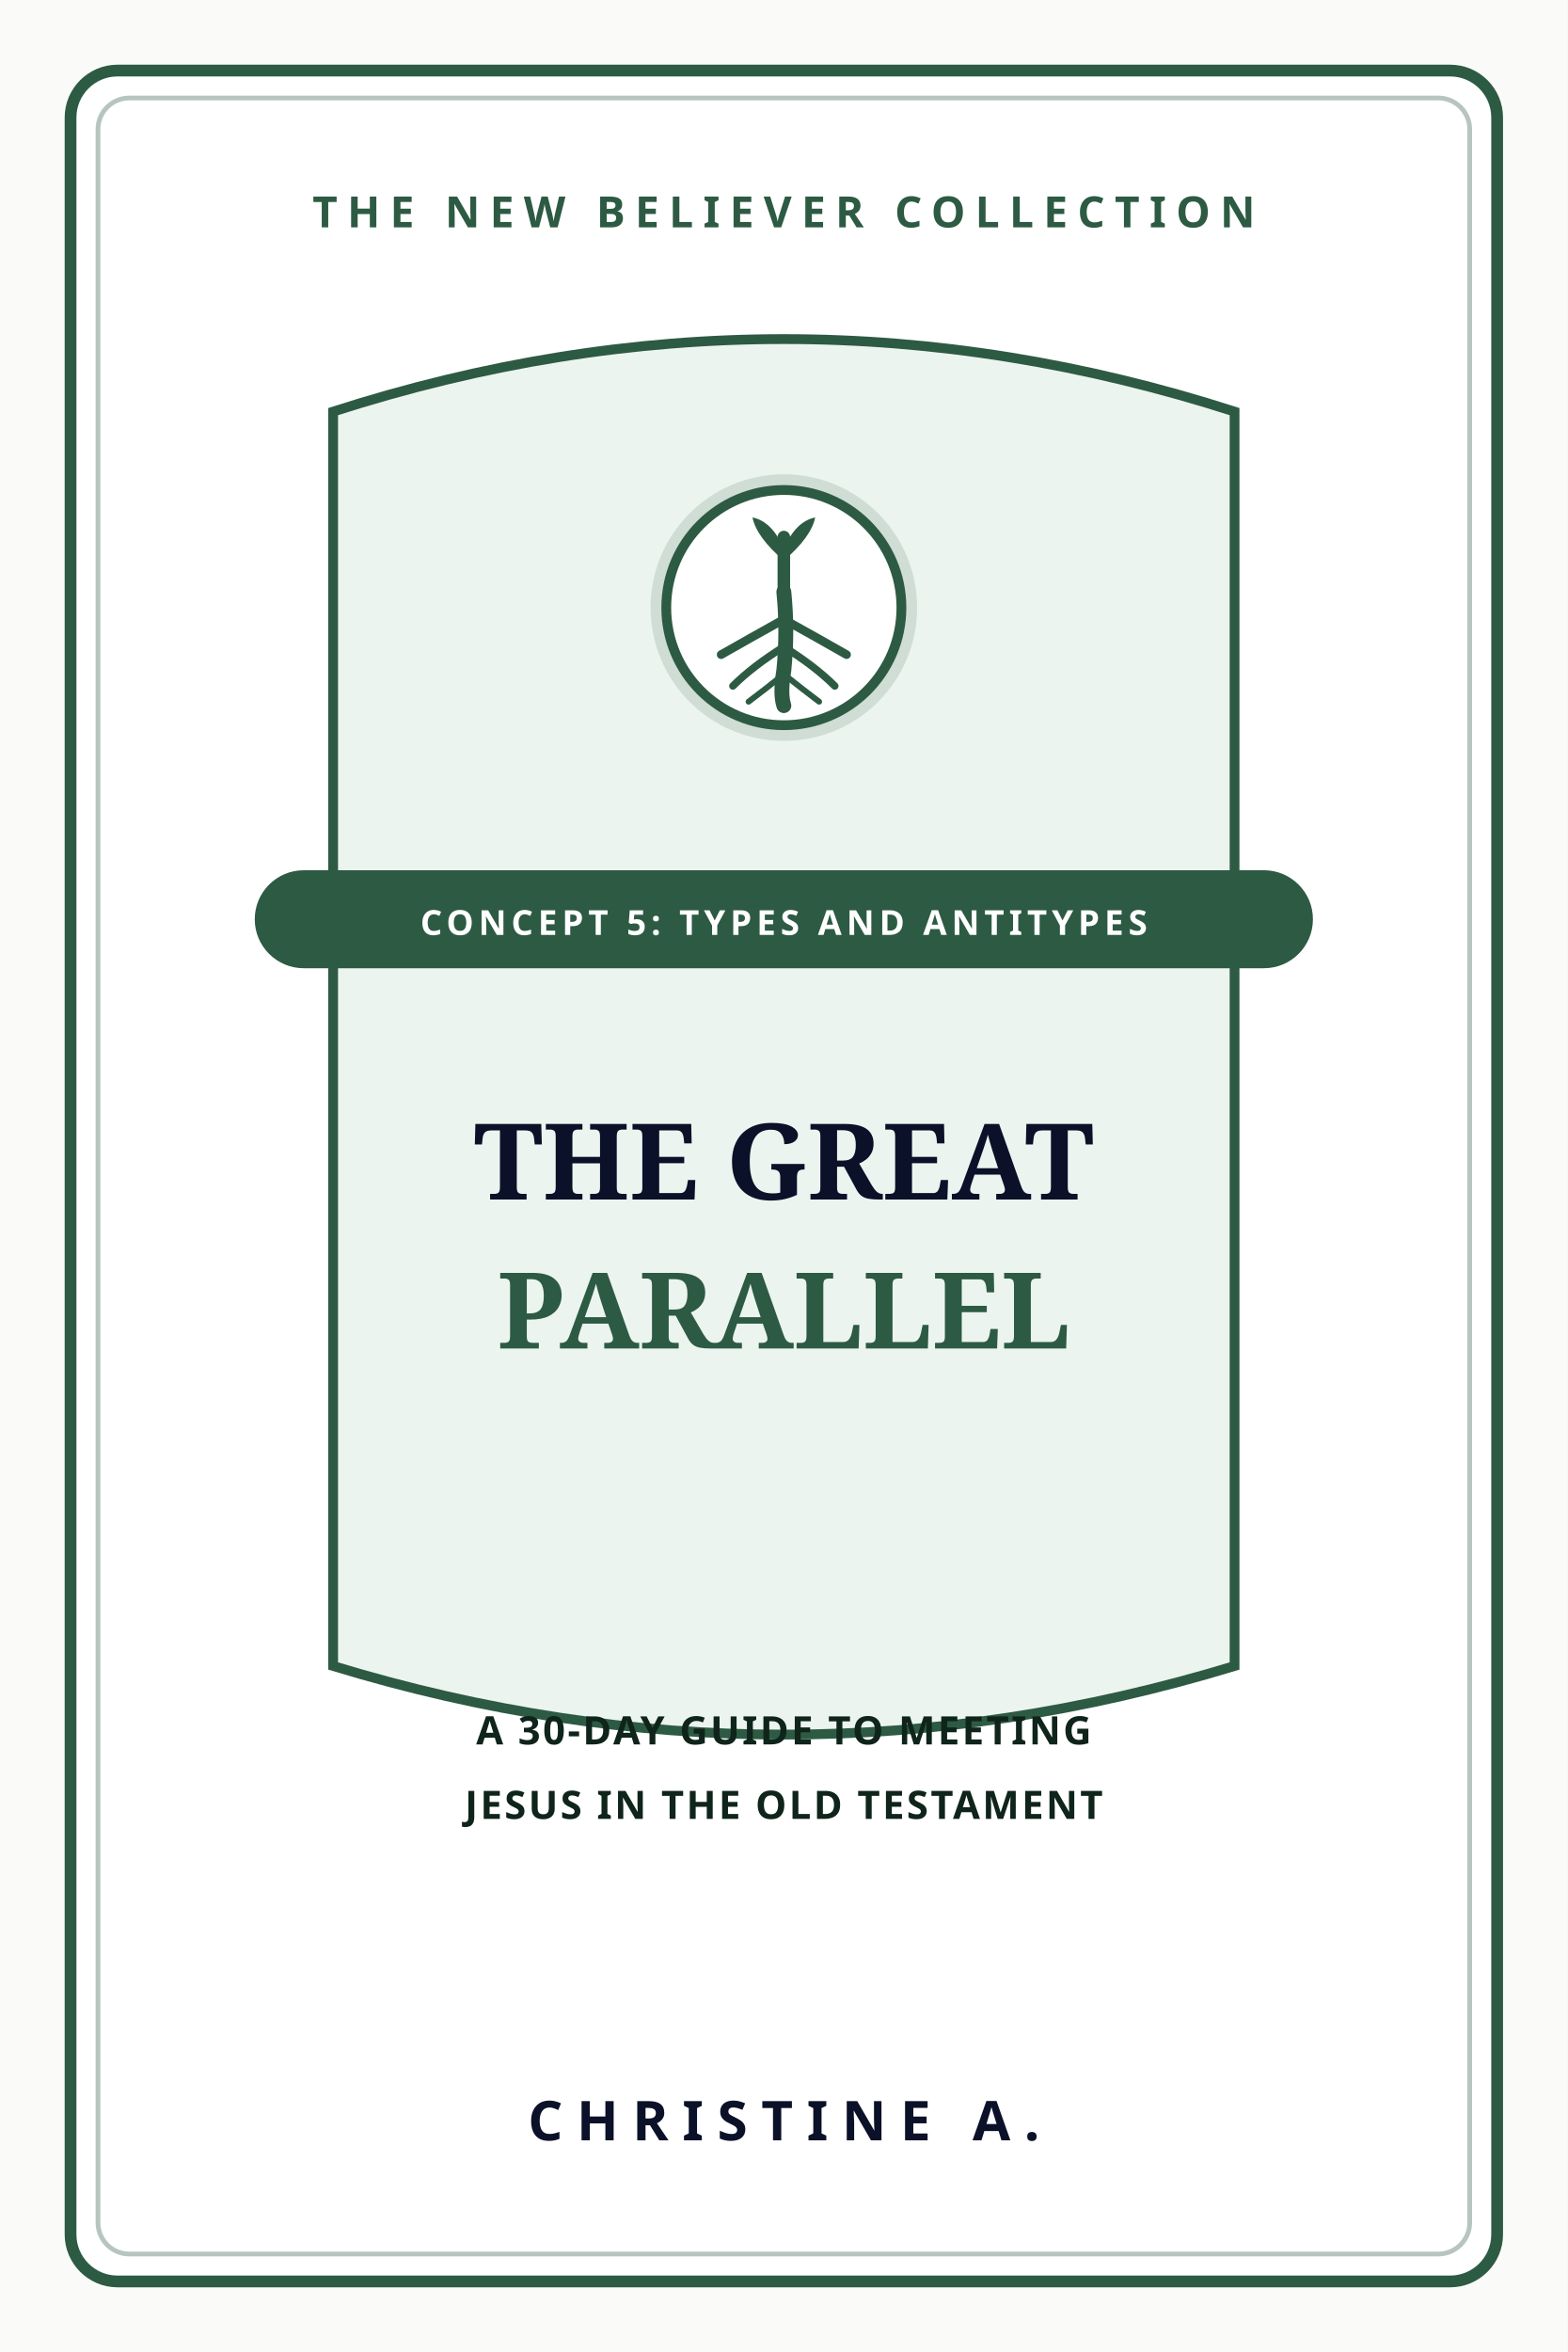
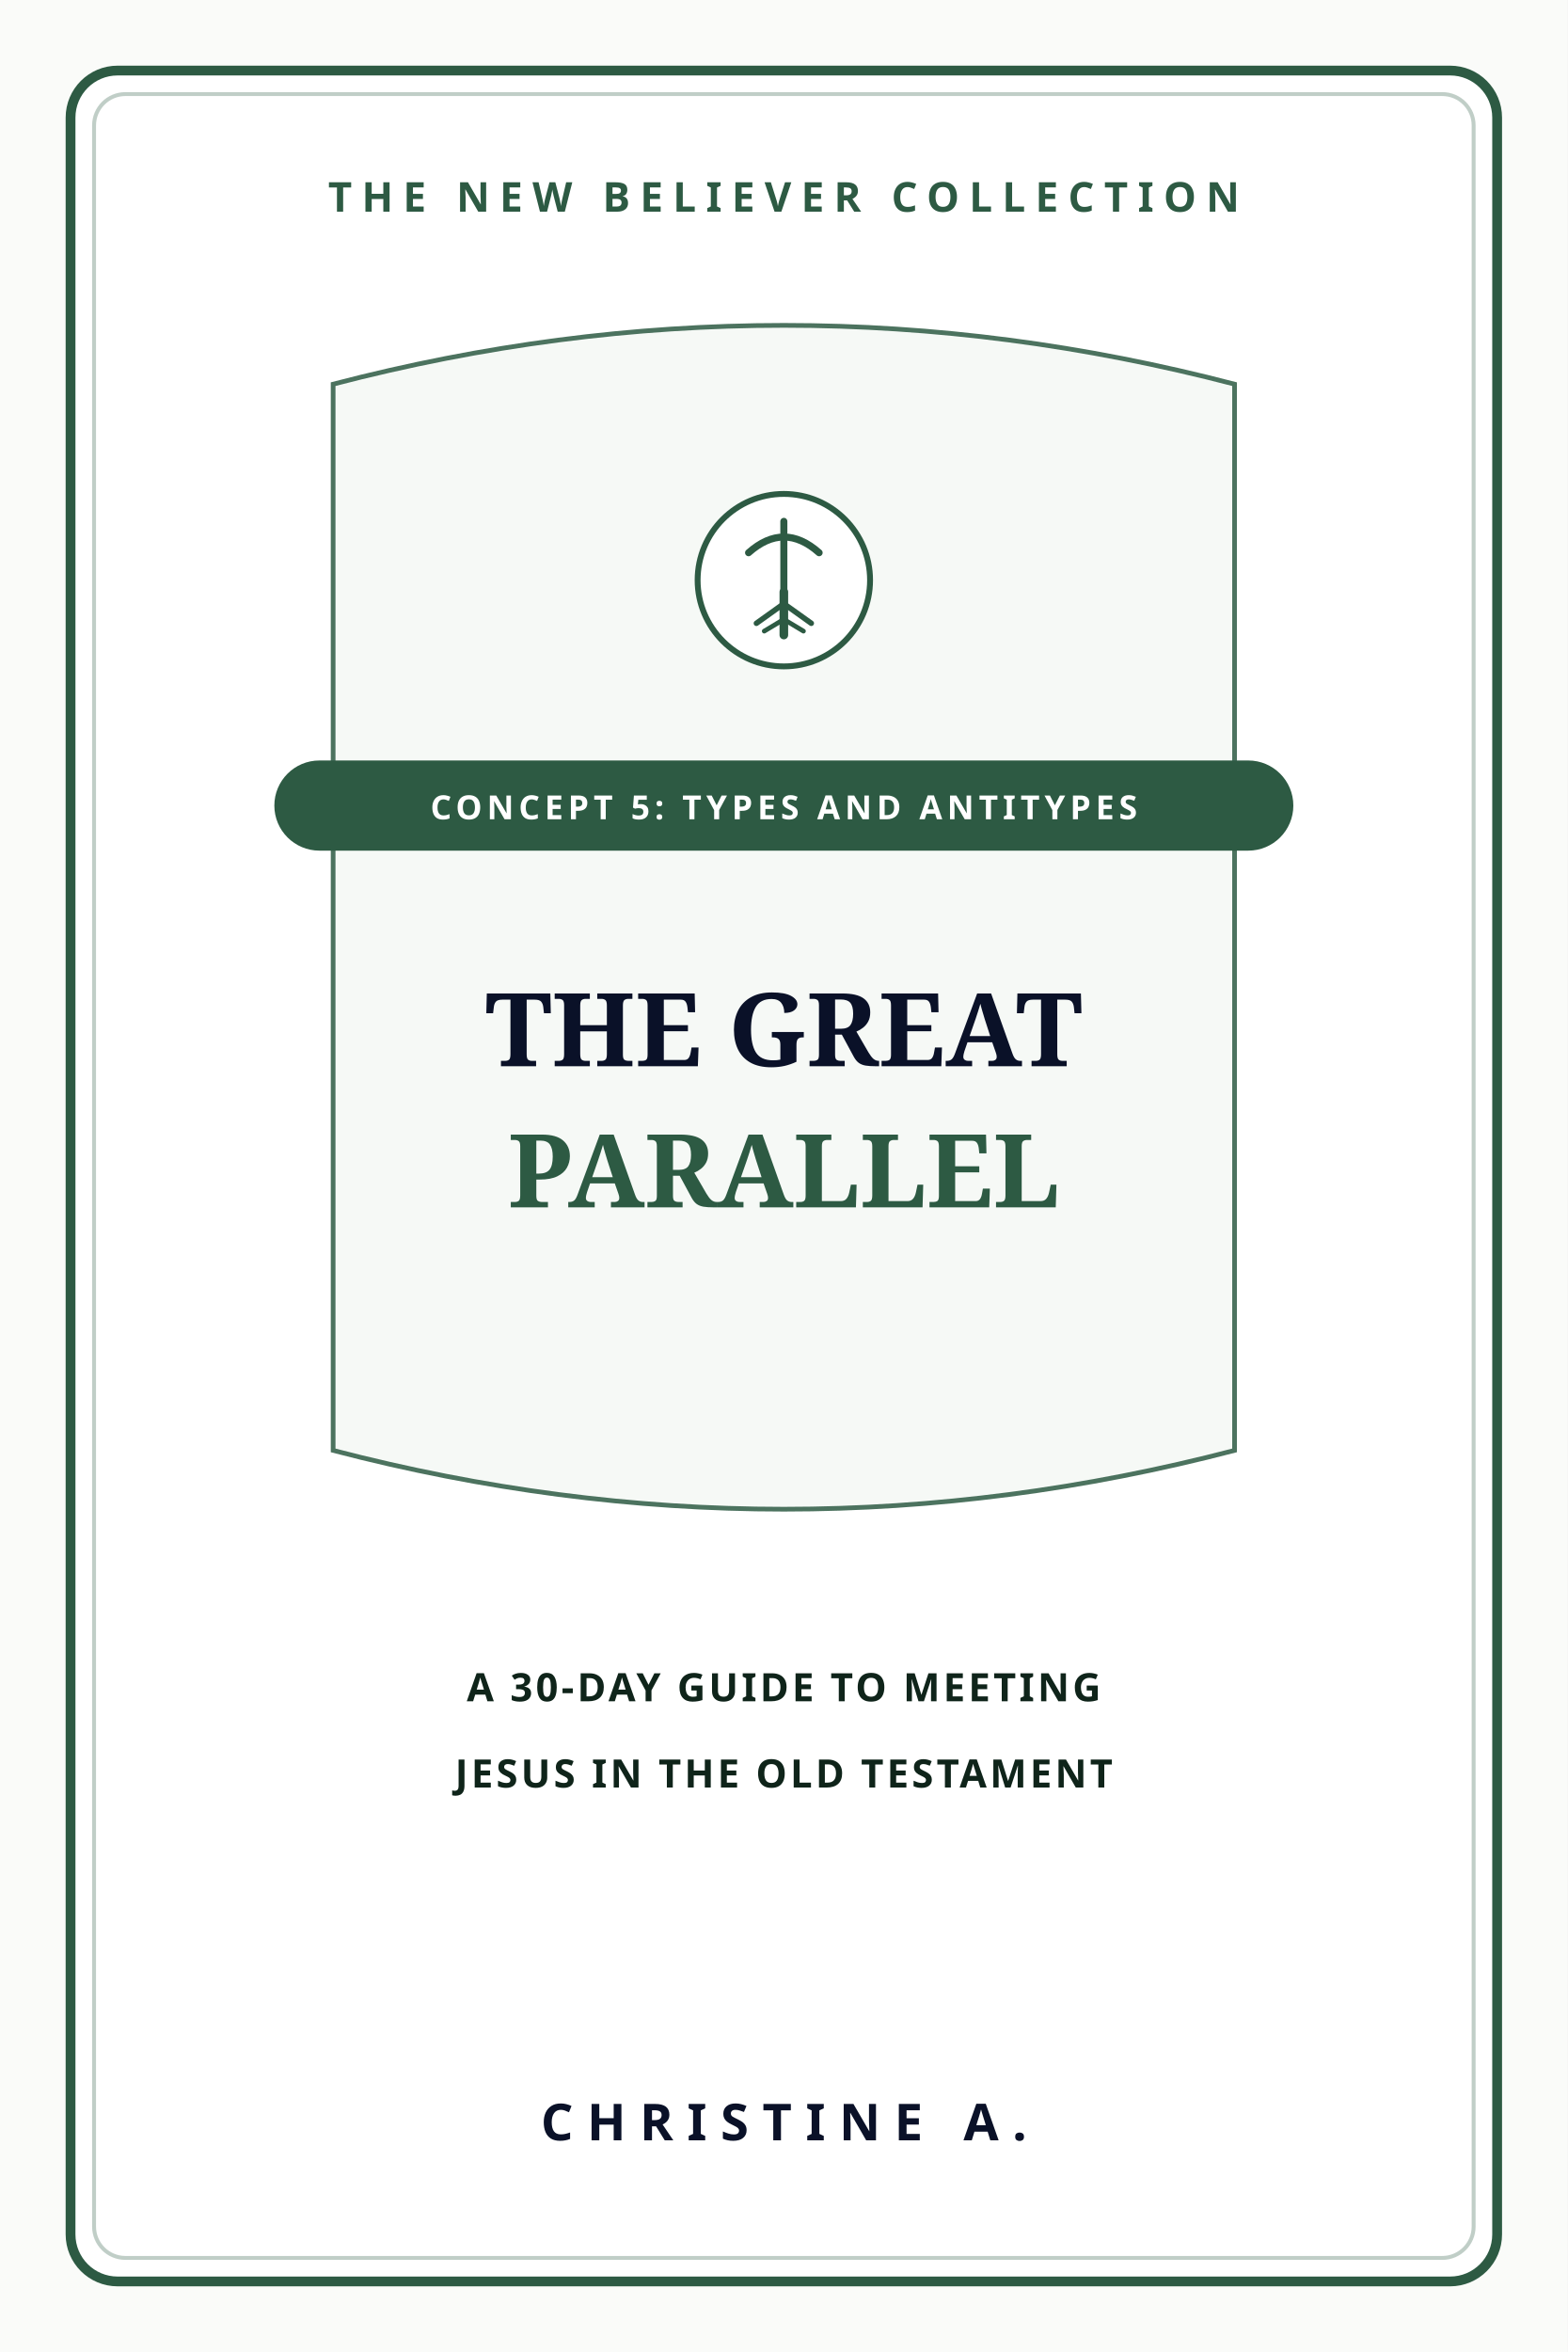
<svg xmlns="http://www.w3.org/2000/svg" viewBox="0 0 400 600" width="100%" height="100%">
  <rect width="100%" height="100%" fill="#FAFBF9" />
-   <rect x="18" y="18" width="364" height="564" rx="12" fill="#FFFFFF" stroke="#2D5A43" stroke-width="3" />
-   <rect x="25" y="25" width="350" height="550" rx="8" fill="none" stroke="#2D5A43" stroke-width="1.2" opacity="0.35" />
-   <path d="M 85 105 Q 200 68 315 105 L 315 425 Q 200 460 85 425 Z" fill="#EBF4EE" stroke="#2D5A43" stroke-width="2.5" />
-   <g transform="translate(200, 155)">
-     <circle cx="0" cy="0" r="34" fill="#2D5A43" opacity="0.15" />
-     <circle cx="0" cy="0" r="30" fill="#FFFFFF" stroke="#2D5A43" stroke-width="2.5" />
-     <path d="M 0 -18 L 0 -4" stroke="#2D5A43" stroke-width="3.2" stroke-linecap="round" />
-     <path d="M 0 -12 Q -7 -18 -8 -23 Q -3 -22 0 -15" fill="#2D5A43" />
-     <path d="M 0 -12 Q 7 -18 8 -23 Q 3 -22 0 -15" fill="#2D5A43" />
-     <path d="M 0 -4 Q 1 6 0 16 Q -1 22 0 25" stroke="#2D5A43" stroke-width="3.8" fill="none" stroke-linecap="round" />
-     <path d="M 0 3 Q -9 8 -16 12" stroke="#2D5A43" stroke-width="2.2" fill="none" stroke-linecap="round" />
-     <path d="M 0 3 Q 9 8 16 12" stroke="#2D5A43" stroke-width="2.2" fill="none" stroke-linecap="round" />
-     <path d="M 0 10 Q -8 15 -13 20" stroke="#2D5A43" stroke-width="1.9" fill="none" stroke-linecap="round" />
-     <path d="M 0 10 Q 8 15 13 20" stroke="#2D5A43" stroke-width="1.9" fill="none" stroke-linecap="round" />
-     <path d="M 0 17 Q -5 21 -9 24" stroke="#2D5A43" stroke-width="1.5" fill="none" stroke-linecap="round" />
-     <path d="M 0 17 Q 5 21 9 24" stroke="#2D5A43" stroke-width="1.5" fill="none" stroke-linecap="round" />
+   <rect x="18" y="18" width="364" height="564" rx="12" fill="#FFFFFF" stroke="#2D5A43" stroke-width="2.5" />
+   <rect x="24" y="24" width="352" height="552" rx="8" fill="none" stroke="#2D5A43" stroke-width="1" opacity="0.3" />
+   <path d="M 85 98 Q 200 68 315 98 L 315 370 Q 200 400 85 370 Z" fill="#F4F8F5" stroke="#2D5A43" stroke-width="1.2" opacity="0.85" />
+   <g transform="translate(200, 148)">
+     <circle cx="0" cy="0" r="22" fill="#2D5A43" opacity="0.12" />
+     <circle cx="0" cy="0" r="22" fill="#FFFFFF" stroke="#2D5A43" stroke-width="1.5" />
+     <path d="M -9 -7 Q 0 -15 9 -7 M 0 -15 L 0 3" stroke="#2D5A43" stroke-width="1.8" fill="none" stroke-linecap="round" />
+     <path d="M 0 3 L 0 14" stroke="#2D5A43" stroke-width="2.2" stroke-linecap="round" />
+     <path d="M 0 6 L -7 11" stroke="#2D5A43" stroke-width="1.4" stroke-linecap="round" />
+     <path d="M 0 6 L 7 11" stroke="#2D5A43" stroke-width="1.4" stroke-linecap="round" />
+     <path d="M 0 10 L -5 13" stroke="#2D5A43" stroke-width="1.2" stroke-linecap="round" />
+     <path d="M 0 10 L 5 13" stroke="#2D5A43" stroke-width="1.2" stroke-linecap="round" />
  </g>
-   <text x="200" y="58" font-family="'Montserrat', system-ui, sans-serif" font-size="11" font-weight="800" fill="#2D5A43" text-anchor="middle" letter-spacing="2.5">THE NEW BELIEVER COLLECTION</text>
-   <rect x="65" y="222" width="270" height="25" rx="12.5" fill="#2D5A43" />
-   <text x="200" y="238.5" font-family="'Montserrat', system-ui, sans-serif" font-size="8.8" font-weight="800" fill="#FFFFFF" text-anchor="middle" letter-spacing="1.2">CONCEPT 5: TYPES AND ANTITYPES</text>
-   <text x="200" y="306" font-family="'Playfair Display', Georgia, serif" font-size="27" font-weight="bold" fill="#0A1128" text-anchor="middle">THE GREAT</text>
-   <text x="200" y="344" font-family="'Playfair Display', Georgia, serif" font-size="27" font-weight="bold" fill="#2D5A43" text-anchor="middle">PARALLEL</text>
-   <text x="200" y="445" font-family="'Montserrat', system-ui, sans-serif" font-size="10" font-weight="800" fill="#0F241A" text-anchor="middle" letter-spacing="0.6">A 30-DAY GUIDE TO MEETING</text>
-   <text x="200" y="464" font-family="'Montserrat', system-ui, sans-serif" font-size="10" font-weight="800" fill="#0F241A" text-anchor="middle" letter-spacing="0.6">JESUS IN THE OLD TESTAMENT</text>
-   <text x="200" y="546" font-family="'Montserrat', system-ui, sans-serif" font-size="14" font-weight="800" fill="#0A1128" text-anchor="middle" letter-spacing="3.5">CHRISTINE A.</text>
+   <text x="200" y="54" font-family="'Montserrat', system-ui, sans-serif" font-size="10.5" font-weight="800" fill="#2D5A43" text-anchor="middle" letter-spacing="2.5">THE NEW BELIEVER COLLECTION</text>
+   <rect x="70" y="194" width="260" height="23" rx="11.5" fill="#2D5A43" />
+   <text x="200" y="209" font-family="'Montserrat', system-ui, sans-serif" font-size="8.5" font-weight="800" fill="#FFFFFF" text-anchor="middle" letter-spacing="1.2">CONCEPT 5: TYPES AND ANTITYPES</text>
+   <text x="200" y="272" font-family="'Playfair Display', Georgia, serif" font-size="26" font-weight="bold" fill="#0A1128" text-anchor="middle">THE GREAT</text>
+   <text x="200" y="308" font-family="'Playfair Display', Georgia, serif" font-size="26" font-weight="bold" fill="#2D5A43" text-anchor="middle">PARALLEL</text>
+   <text x="200" y="434" font-family="'Montserrat', system-ui, sans-serif" font-size="10" font-weight="800" fill="#0F241A" text-anchor="middle" letter-spacing="0.8">A 30-DAY GUIDE TO MEETING</text>
+   <text x="200" y="456" font-family="'Montserrat', system-ui, sans-serif" font-size="10" font-weight="800" fill="#0F241A" text-anchor="middle" letter-spacing="0.8">JESUS IN THE OLD TESTAMENT</text>
+   <text x="200" y="546" font-family="'Montserrat', system-ui, sans-serif" font-size="13" font-weight="800" fill="#0A1128" text-anchor="middle" letter-spacing="3.5">CHRISTINE A.</text>
</svg>
